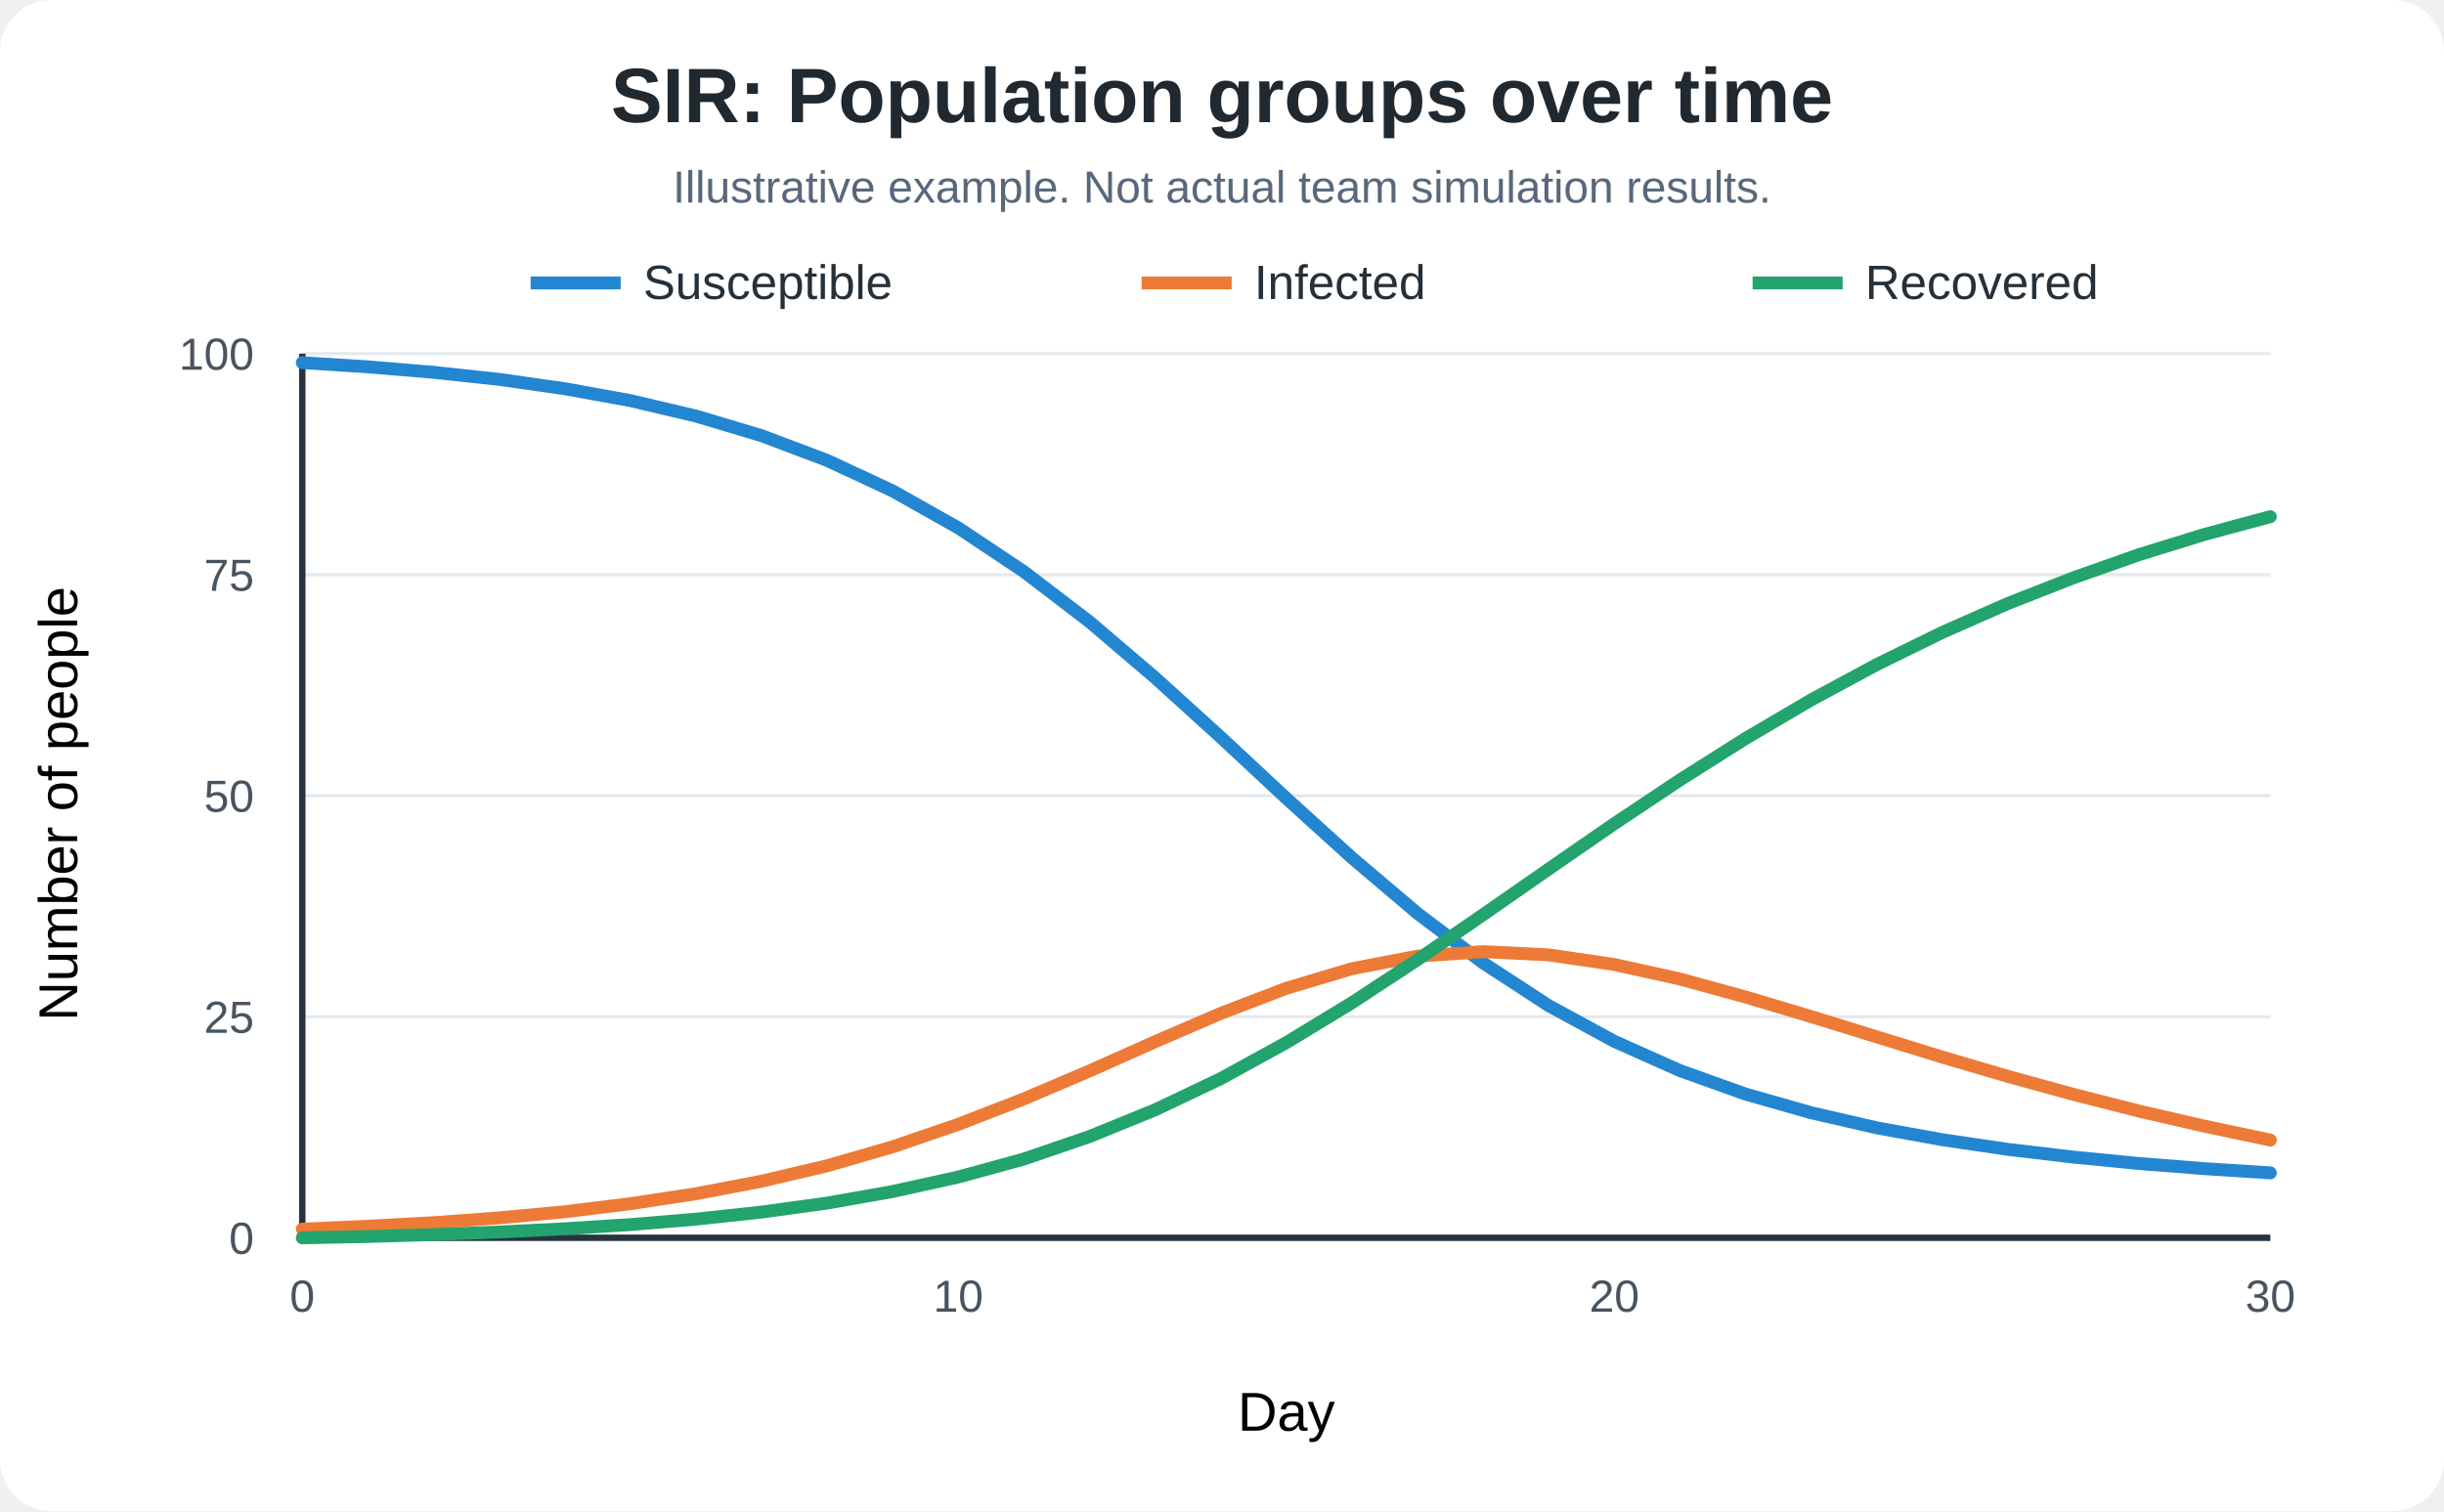
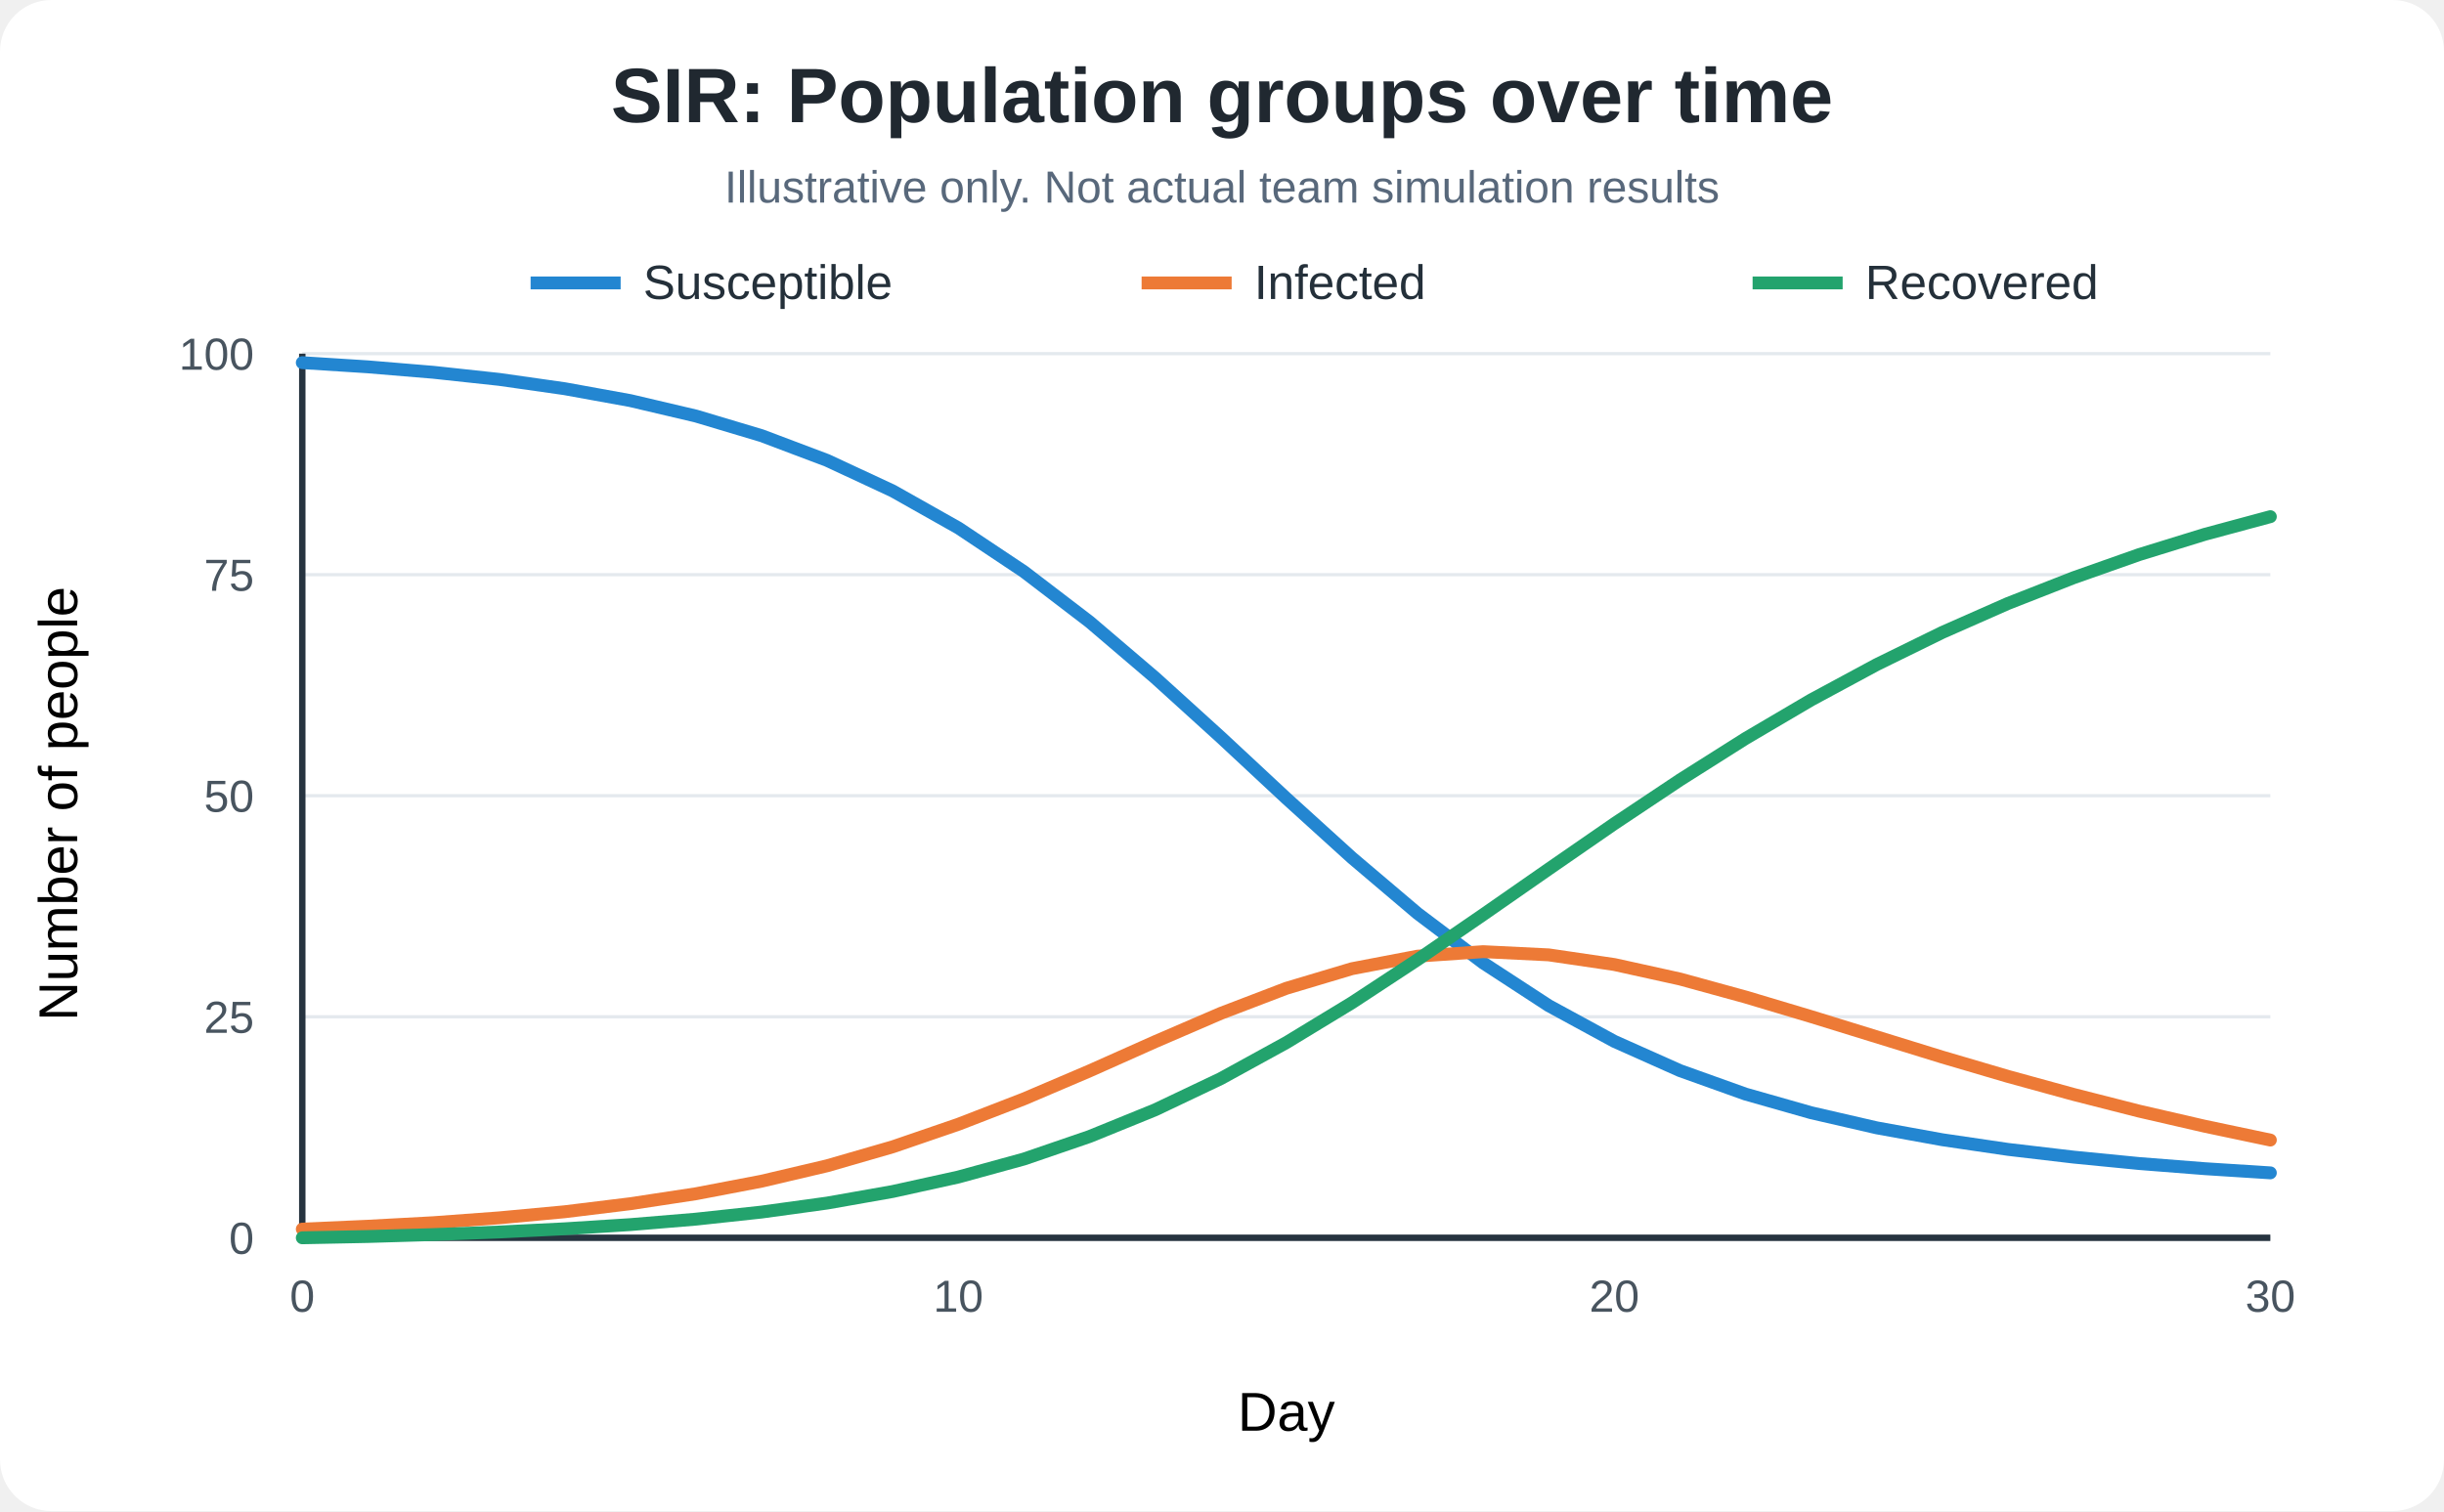
<svg xmlns="http://www.w3.org/2000/svg" width="760" height="470" viewBox="0 0 760 470" role="img" aria-label="Illustrative SIR chart with Susceptible, Infected, Recovered over 30 days">
  <rect width="760" height="470" rx="16" fill="white" />
  <text x="380" y="38" text-anchor="middle" font-family="Arial,sans-serif" font-weight="bold" font-size="24" fill="#202830">SIR: Population groups over time</text>
-   <text x="380" y="63" text-anchor="middle" font-family="Arial,sans-serif" font-size="14" fill="#58687b">Illustrative example. Not actual team simulation results.</text>
+   <text x="380" y="63" text-anchor="middle" font-family="Arial,sans-serif" font-size="14" fill="#58687b">Illustrative only. Not actual team simulation results</text>
  <line x1="94" y1="385" x2="706" y2="385" stroke="#e4e9ee" />
  <text x="79" y="390" text-anchor="end" font-family="Arial" font-size="14" fill="#48545f">0</text>
  <line x1="94" y1="316.25" x2="706" y2="316.25" stroke="#e4e9ee" />
  <text x="79" y="321.25" text-anchor="end" font-family="Arial" font-size="14" fill="#48545f">25</text>
  <line x1="94" y1="247.5" x2="706" y2="247.5" stroke="#e4e9ee" />
  <text x="79" y="252.5" text-anchor="end" font-family="Arial" font-size="14" fill="#48545f">50</text>
  <line x1="94" y1="178.75" x2="706" y2="178.75" stroke="#e4e9ee" />
  <text x="79" y="183.75" text-anchor="end" font-family="Arial" font-size="14" fill="#48545f">75</text>
  <line x1="94" y1="110" x2="706" y2="110" stroke="#e4e9ee" />
  <text x="79" y="115" text-anchor="end" font-family="Arial" font-size="14" fill="#48545f">100</text>
  <line x1="94" y1="110" x2="94" y2="385" stroke="#273440" stroke-width="2" />
  <line x1="94" y1="385" x2="706" y2="385" stroke="#273440" stroke-width="2" />
  <text x="94" y="408" text-anchor="middle" font-family="Arial" font-size="14" fill="#48545f">0</text>
  <text x="298" y="408" text-anchor="middle" font-family="Arial" font-size="14" fill="#48545f">10</text>
  <text x="502" y="408" text-anchor="middle" font-family="Arial" font-size="14" fill="#48545f">20</text>
  <text x="706" y="408" text-anchor="middle" font-family="Arial" font-size="14" fill="#48545f">30</text>
  <text x="400" y="445" text-anchor="middle" font-family="Arial" font-size="17">Day</text>
  <text x="24" y="250" transform="rotate(-90 24 250)" text-anchor="middle" font-family="Arial" font-size="17">Number of people</text>
  <line x1="165" y1="88" x2="193" y2="88" stroke="#2386d1" stroke-width="4" />
  <text x="200" y="93" font-family="Arial" font-size="15" fill="#24303a">Susceptible</text>
  <polyline points="94.0,112.8 114.4,114.1 134.8,115.8 155.2,118.0 175.6,120.9 196.0,124.6 216.4,129.4 236.8,135.5 257.2,143.2 277.6,152.7 298.0,164.2 318.4,177.8 338.8,193.4 359.2,210.8 379.6,229.3 400.0,248.3 420.4,266.8 440.8,284.1 461.2,299.5 481.6,312.8 502.0,323.9 522.4,333.0 542.8,340.3 563.2,346.1 583.6,350.8 604.0,354.5 624.4,357.5 644.8,359.9 665.2,361.9 685.6,363.5 706.0,364.8" fill="none" stroke="#2386d1" stroke-width="4" stroke-linejoin="round" stroke-linecap="round" />
  <line x1="355" y1="88" x2="383" y2="88" stroke="#ed7a36" stroke-width="4" />
  <text x="390" y="93" font-family="Arial" font-size="15" fill="#24303a">Infected</text>
  <polyline points="94.0,382.3 114.4,381.4 134.8,380.3 155.2,378.8 175.6,376.9 196.0,374.4 216.4,371.3 236.8,367.4 257.2,362.6 277.6,356.7 298.0,349.7 318.4,341.8 338.8,333.1 359.2,324.0 379.6,315.2 400.0,307.4 420.4,301.3 440.8,297.4 461.2,296.0 481.6,297.0 502.0,300.0 522.4,304.5 542.8,310.1 563.2,316.2 583.6,322.5 604.0,328.8 624.4,334.8 644.8,340.4 665.2,345.6 685.6,350.3 706.0,354.6" fill="none" stroke="#ed7a36" stroke-width="4" stroke-linejoin="round" stroke-linecap="round" />
  <line x1="545" y1="88" x2="573" y2="88" stroke="#23a36d" stroke-width="4" />
  <text x="580" y="93" font-family="Arial" font-size="15" fill="#24303a">Recovered</text>
  <polyline points="94.0,385.0 114.4,384.6 134.8,384.0 155.2,383.2 175.6,382.2 196.0,380.9 216.4,379.2 236.8,377.0 257.2,374.2 277.6,370.6 298.0,366.1 318.4,360.5 338.8,353.5 359.2,345.2 379.6,335.5 400.0,324.3 420.4,311.9 440.8,298.5 461.2,284.5 481.6,270.3 502.0,256.2 522.4,242.6 542.8,229.7 563.2,217.7 583.6,206.7 604.0,196.7 624.4,187.7 644.8,179.7 665.2,172.5 685.6,166.2 706.0,160.7" fill="none" stroke="#23a36d" stroke-width="4" stroke-linejoin="round" stroke-linecap="round" />
</svg>
